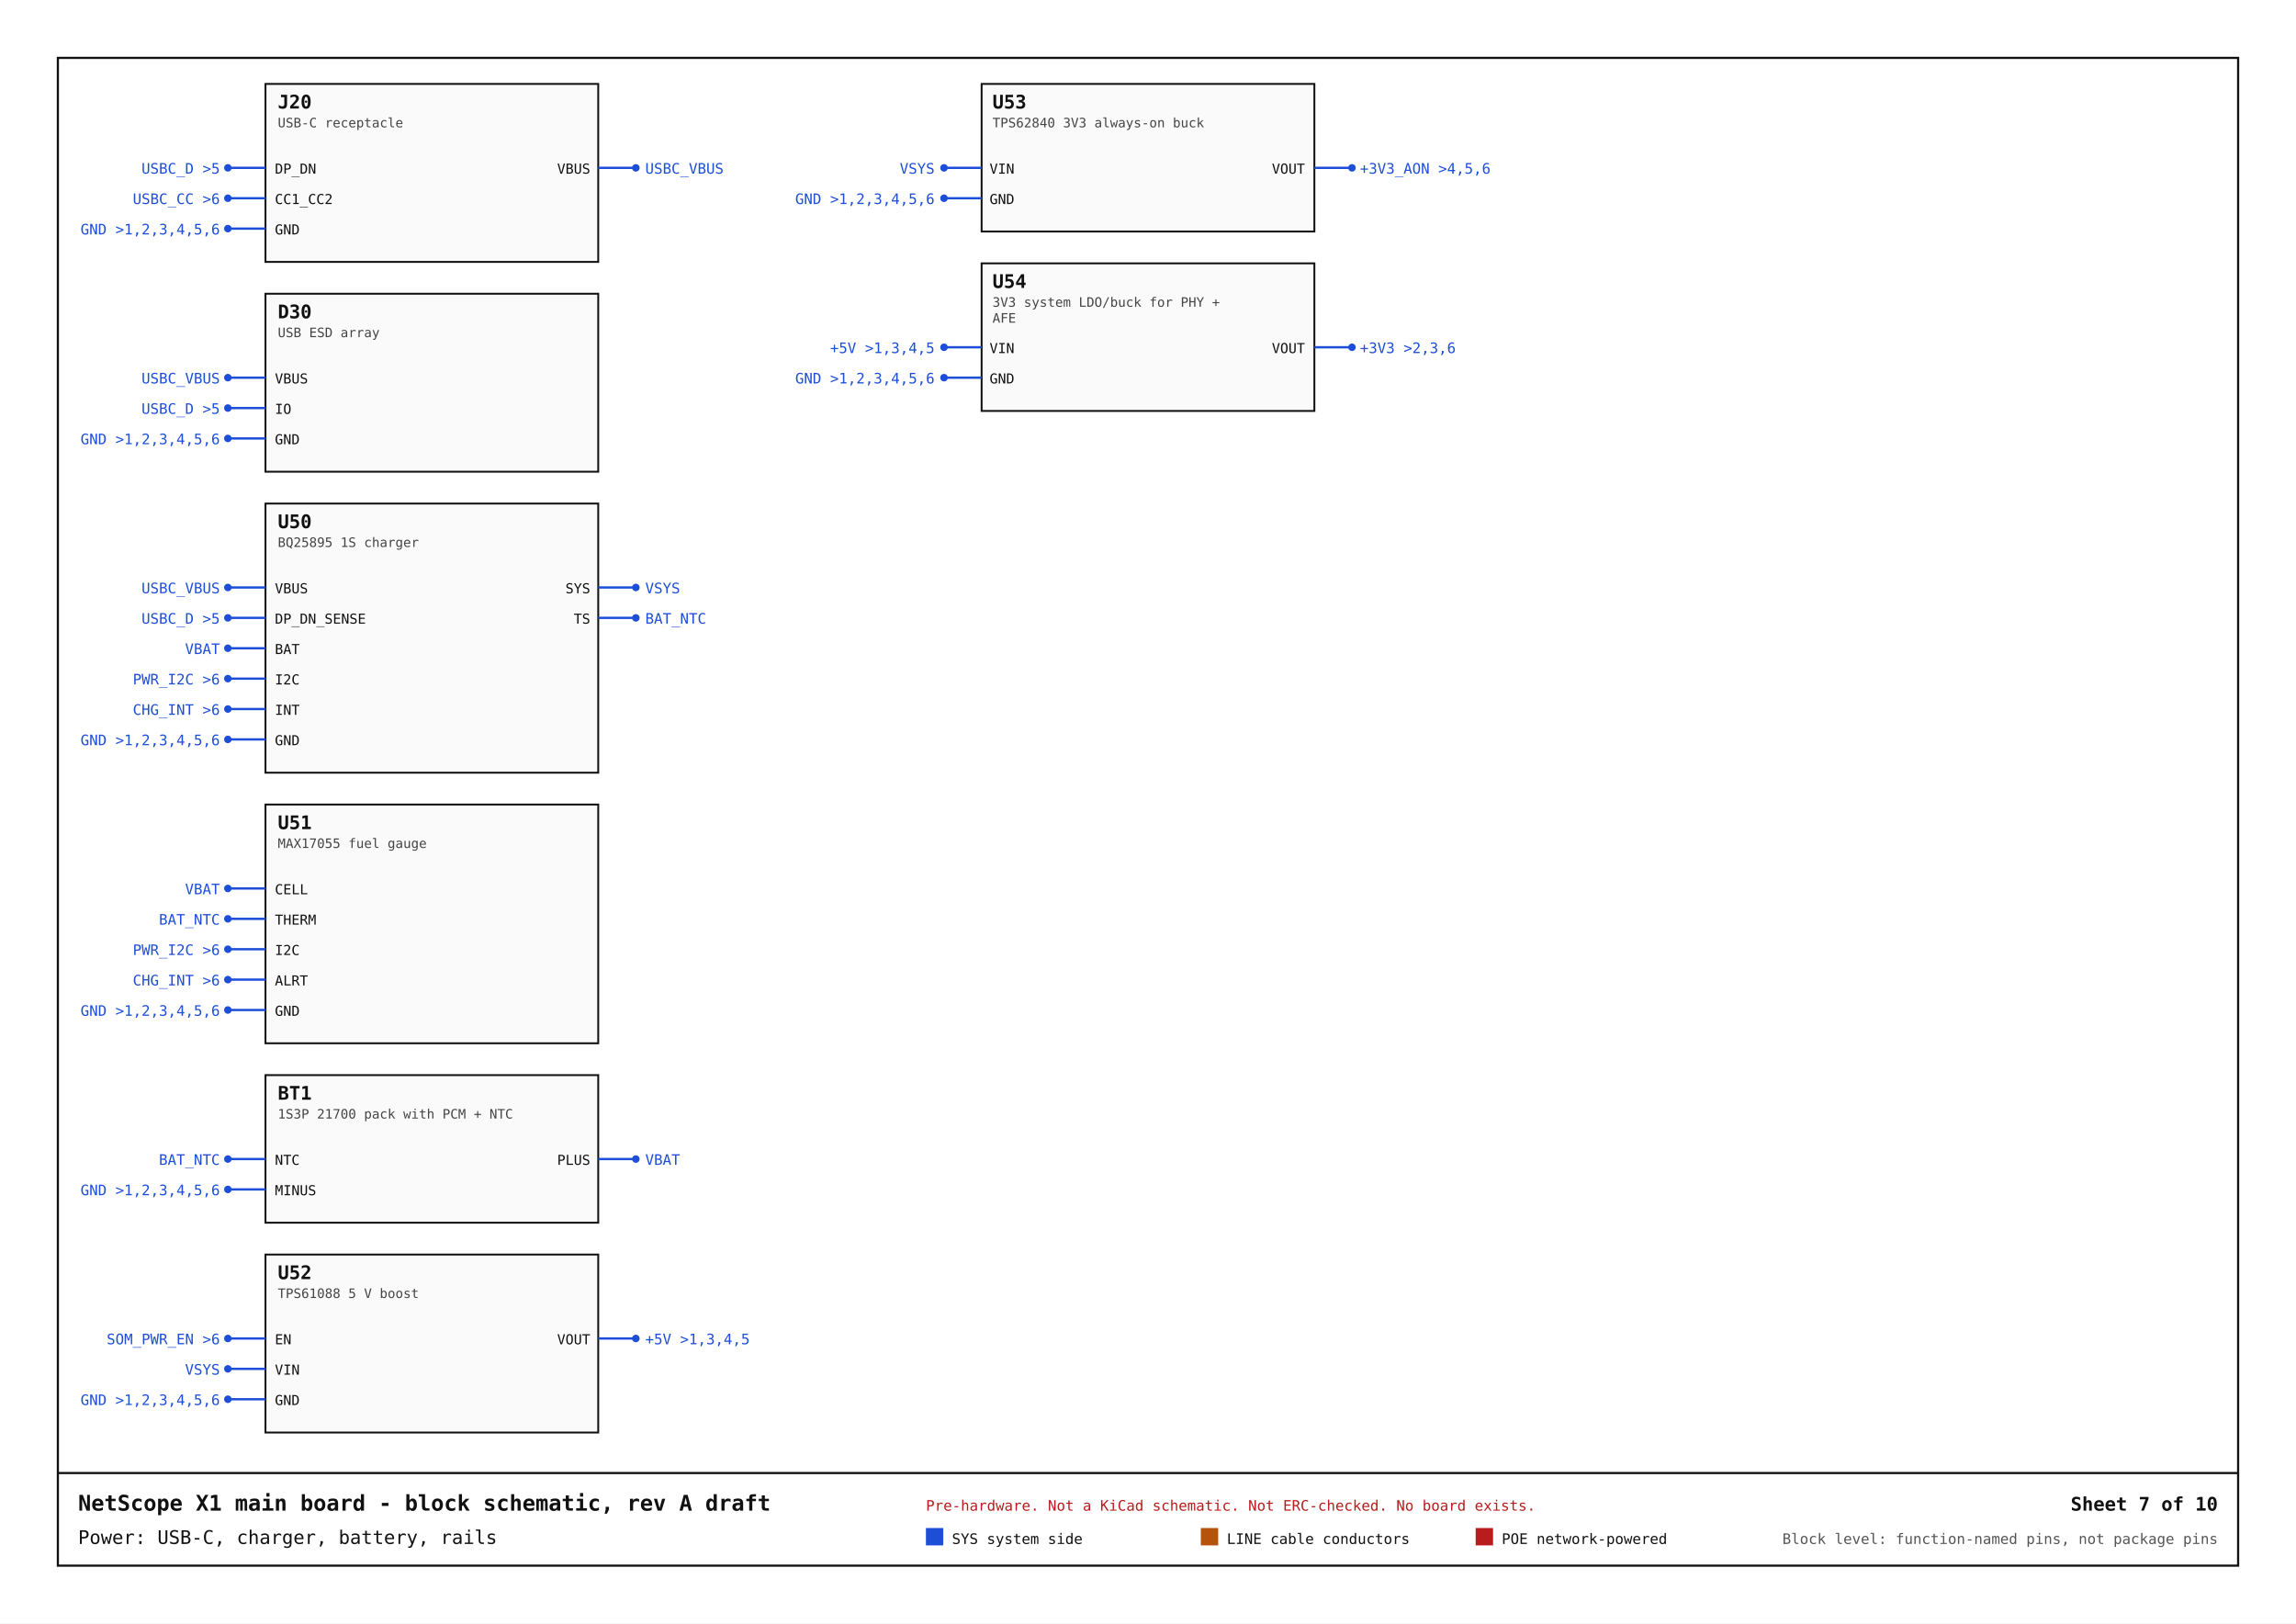
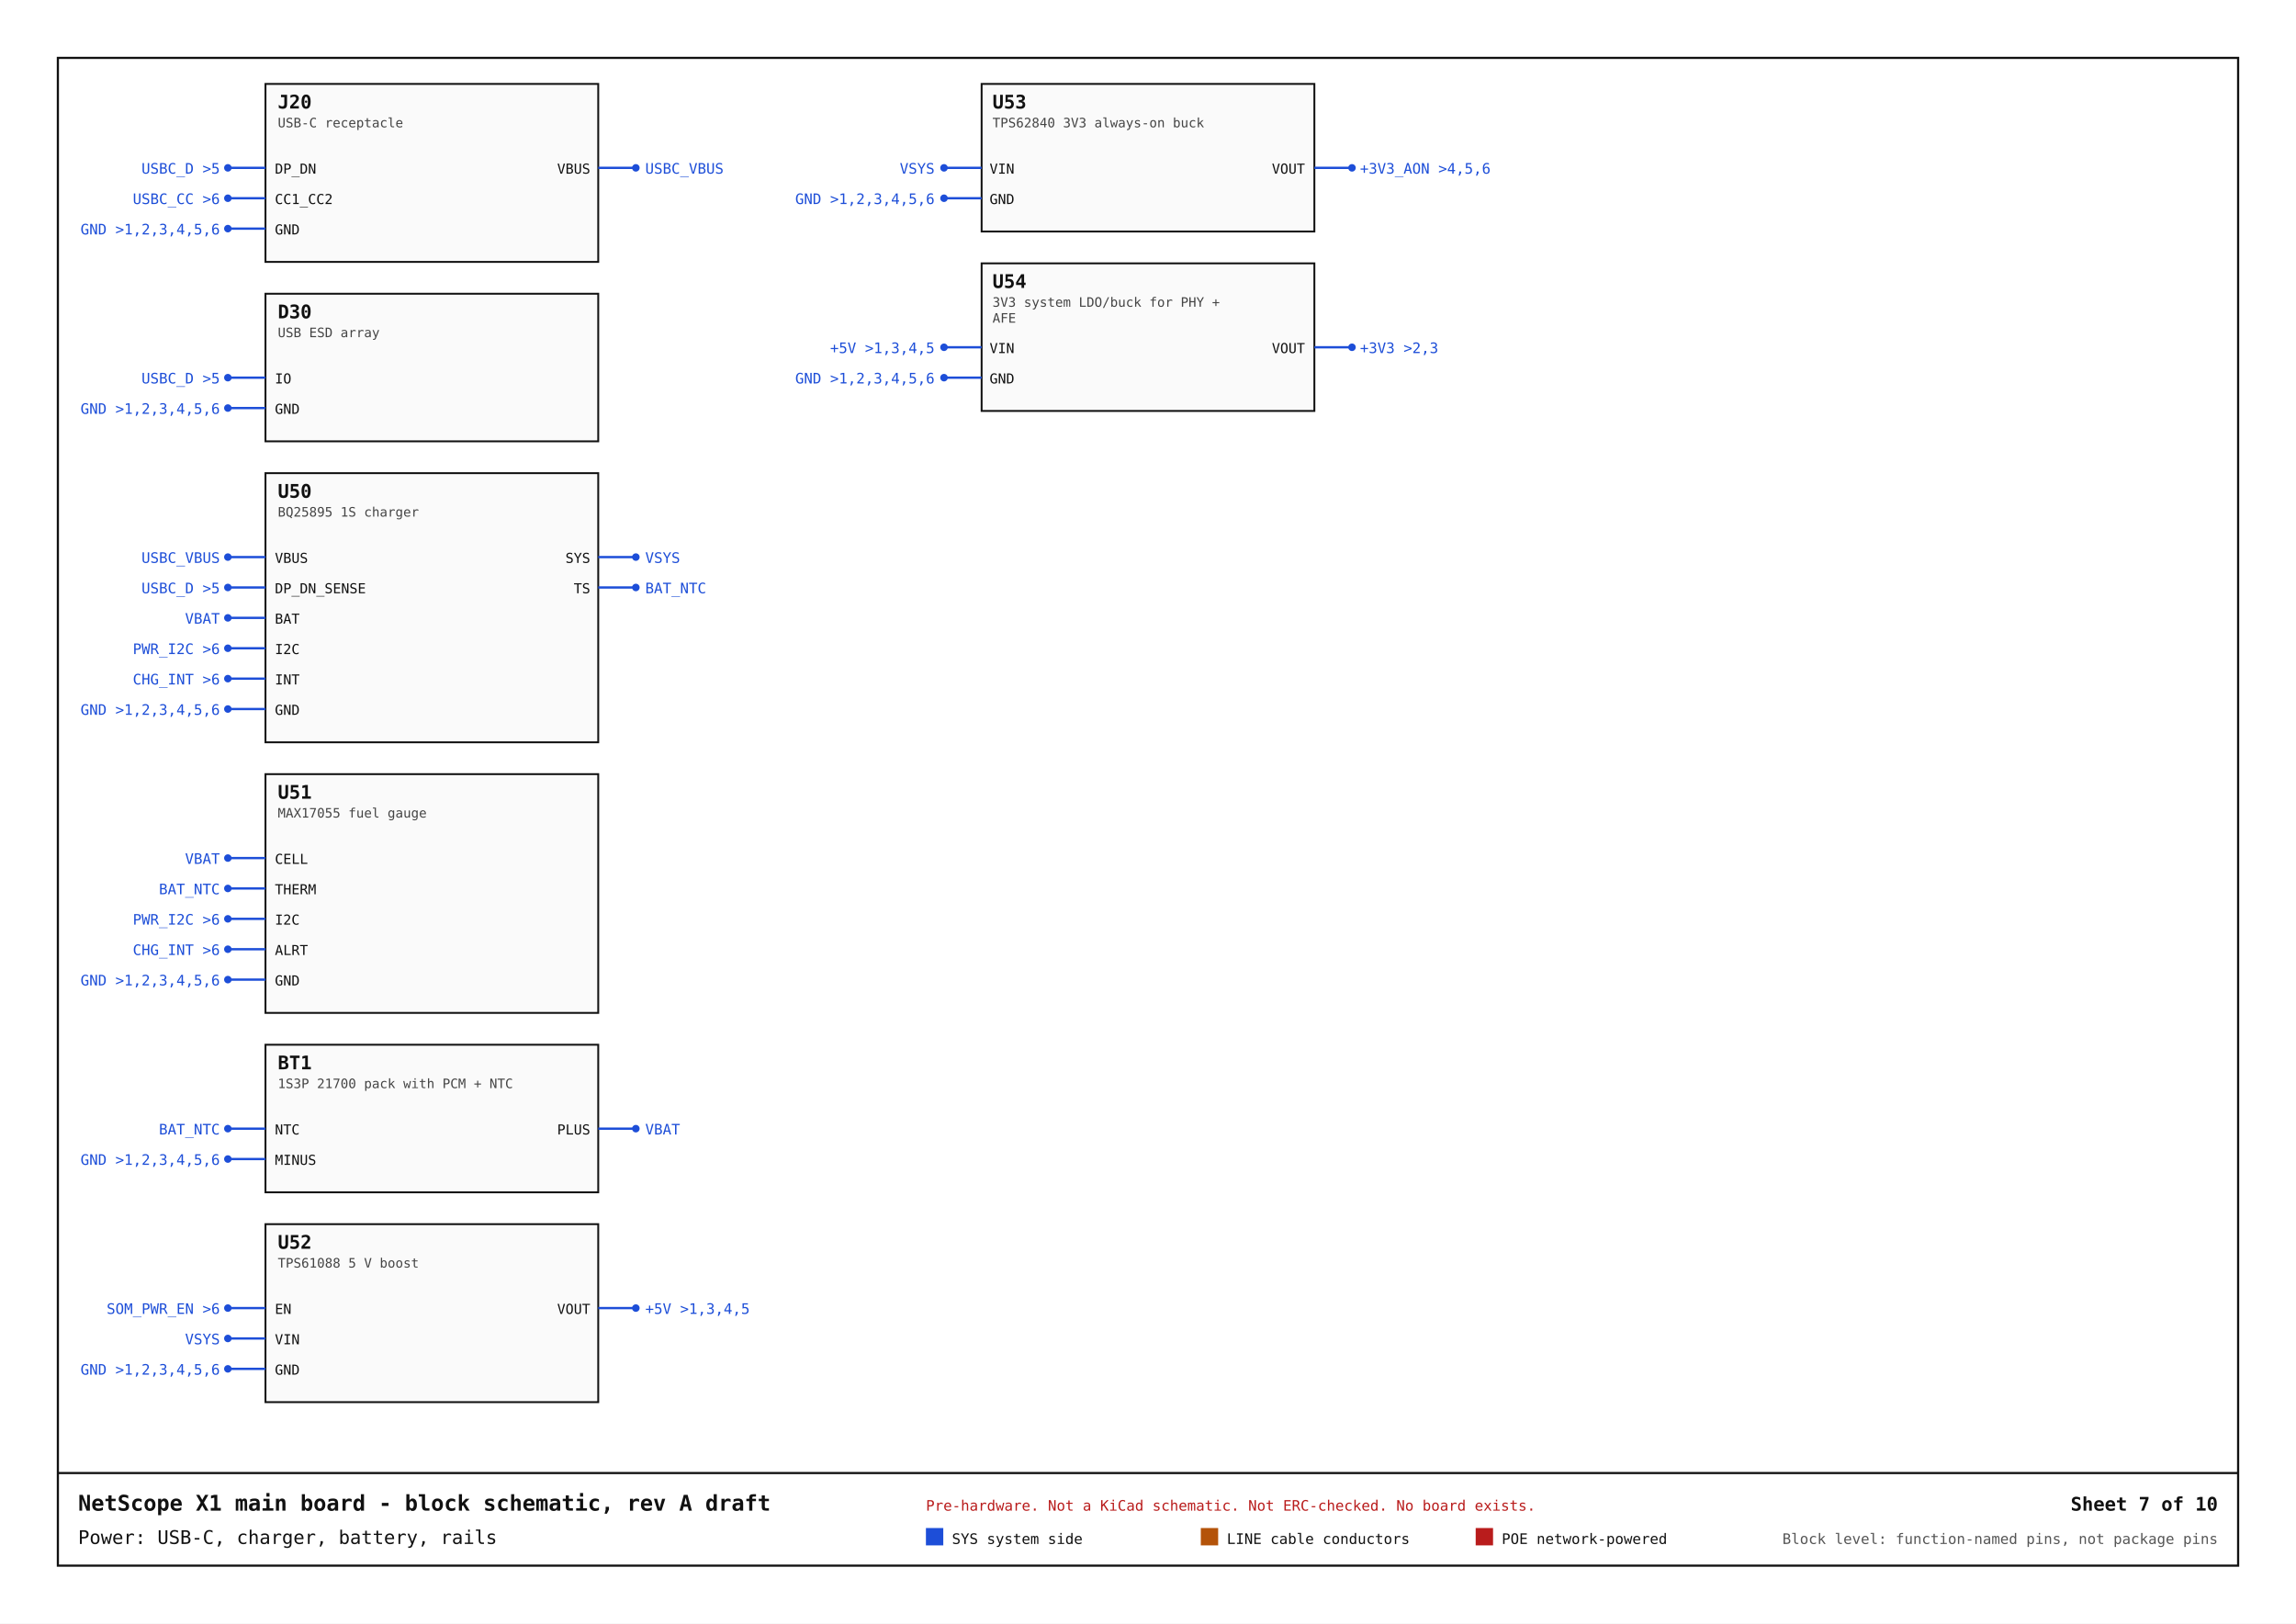
<svg xmlns="http://www.w3.org/2000/svg" viewBox="0 0 1587 1122" width="1587" height="1122">
  <rect width="1587" height="1122" fill="#fff" />
  <rect x="183.5" y="58" width="230" height="123" fill="#fafafa" stroke="#111" stroke-width="1.3" />
  <text x="192" y="75" font-size="13" fill="#111" text-anchor="start" font-weight="bold" font-family="DejaVu Sans Mono, Menlo, Consolas, monospace">J20</text>
  <text x="192" y="88" font-size="9" fill="#444" text-anchor="start" font-weight="normal" font-family="DejaVu Sans Mono, Menlo, Consolas, monospace">USB-C receptacle</text>
  <line x1="413.5" y1="116" x2="439.5" y2="116" stroke="#1d4ed8" stroke-width="1.6" />
  <circle cx="439.5" cy="116" r="2.6" fill="#1d4ed8" />
  <text x="446" y="120" font-size="10" fill="#1d4ed8" text-anchor="start" font-weight="normal" font-family="DejaVu Sans Mono, Menlo, Consolas, monospace">USBC_VBUS</text>
  <text x="408" y="120" font-size="9.5" fill="#111" text-anchor="end" font-weight="normal" font-family="DejaVu Sans Mono, Menlo, Consolas, monospace">VBUS</text>
  <line x1="157.5" y1="116" x2="183.5" y2="116" stroke="#1d4ed8" stroke-width="1.6" />
  <circle cx="157.5" cy="116" r="2.6" fill="#1d4ed8" />
  <text x="152" y="120" font-size="10" fill="#1d4ed8" text-anchor="end" font-weight="normal" font-family="DejaVu Sans Mono, Menlo, Consolas, monospace">USBC_D &gt;5</text>
  <text x="190" y="120" font-size="9.5" fill="#111" text-anchor="start" font-weight="normal" font-family="DejaVu Sans Mono, Menlo, Consolas, monospace">DP_DN</text>
  <line x1="157.5" y1="137" x2="183.5" y2="137" stroke="#1d4ed8" stroke-width="1.6" />
  <circle cx="157.5" cy="137" r="2.6" fill="#1d4ed8" />
  <text x="152" y="141" font-size="10" fill="#1d4ed8" text-anchor="end" font-weight="normal" font-family="DejaVu Sans Mono, Menlo, Consolas, monospace">USBC_CC &gt;6</text>
  <text x="190" y="141" font-size="9.5" fill="#111" text-anchor="start" font-weight="normal" font-family="DejaVu Sans Mono, Menlo, Consolas, monospace">CC1_CC2</text>
  <line x1="157.5" y1="158" x2="183.5" y2="158" stroke="#1d4ed8" stroke-width="1.6" />
  <circle cx="157.5" cy="158" r="2.6" fill="#1d4ed8" />
  <text x="152" y="162" font-size="10" fill="#1d4ed8" text-anchor="end" font-weight="normal" font-family="DejaVu Sans Mono, Menlo, Consolas, monospace">GND &gt;1,2,3,4,5,6</text>
  <text x="190" y="162" font-size="9.5" fill="#111" text-anchor="start" font-weight="normal" font-family="DejaVu Sans Mono, Menlo, Consolas, monospace">GND</text>
-   <rect x="183.5" y="203" width="230" height="123" fill="#fafafa" stroke="#111" stroke-width="1.3" />
+   <rect x="183.5" y="203" width="230" height="102" fill="#fafafa" stroke="#111" stroke-width="1.3" />
  <text x="192" y="220" font-size="13" fill="#111" text-anchor="start" font-weight="bold" font-family="DejaVu Sans Mono, Menlo, Consolas, monospace">D30</text>
  <text x="192" y="233" font-size="9" fill="#444" text-anchor="start" font-weight="normal" font-family="DejaVu Sans Mono, Menlo, Consolas, monospace">USB ESD array</text>
  <line x1="157.5" y1="261" x2="183.5" y2="261" stroke="#1d4ed8" stroke-width="1.6" />
  <circle cx="157.5" cy="261" r="2.6" fill="#1d4ed8" />
-   <text x="152" y="265" font-size="10" fill="#1d4ed8" text-anchor="end" font-weight="normal" font-family="DejaVu Sans Mono, Menlo, Consolas, monospace">USBC_VBUS</text>
-   <text x="190" y="265" font-size="9.5" fill="#111" text-anchor="start" font-weight="normal" font-family="DejaVu Sans Mono, Menlo, Consolas, monospace">VBUS</text>
+   <text x="152" y="265" font-size="10" fill="#1d4ed8" text-anchor="end" font-weight="normal" font-family="DejaVu Sans Mono, Menlo, Consolas, monospace">USBC_D &gt;5</text>
+   <text x="190" y="265" font-size="9.5" fill="#111" text-anchor="start" font-weight="normal" font-family="DejaVu Sans Mono, Menlo, Consolas, monospace">IO</text>
  <line x1="157.5" y1="282" x2="183.5" y2="282" stroke="#1d4ed8" stroke-width="1.6" />
  <circle cx="157.5" cy="282" r="2.6" fill="#1d4ed8" />
-   <text x="152" y="286" font-size="10" fill="#1d4ed8" text-anchor="end" font-weight="normal" font-family="DejaVu Sans Mono, Menlo, Consolas, monospace">USBC_D &gt;5</text>
-   <text x="190" y="286" font-size="9.5" fill="#111" text-anchor="start" font-weight="normal" font-family="DejaVu Sans Mono, Menlo, Consolas, monospace">IO</text>
-   <line x1="157.5" y1="303" x2="183.5" y2="303" stroke="#1d4ed8" stroke-width="1.6" />
-   <circle cx="157.5" cy="303" r="2.6" fill="#1d4ed8" />
-   <text x="152" y="307" font-size="10" fill="#1d4ed8" text-anchor="end" font-weight="normal" font-family="DejaVu Sans Mono, Menlo, Consolas, monospace">GND &gt;1,2,3,4,5,6</text>
-   <text x="190" y="307" font-size="9.5" fill="#111" text-anchor="start" font-weight="normal" font-family="DejaVu Sans Mono, Menlo, Consolas, monospace">GND</text>
-   <rect x="183.5" y="348" width="230" height="186" fill="#fafafa" stroke="#111" stroke-width="1.3" />
-   <text x="192" y="365" font-size="13" fill="#111" text-anchor="start" font-weight="bold" font-family="DejaVu Sans Mono, Menlo, Consolas, monospace">U50</text>
-   <text x="192" y="378" font-size="9" fill="#444" text-anchor="start" font-weight="normal" font-family="DejaVu Sans Mono, Menlo, Consolas, monospace">BQ25895 1S charger</text>
+   <text x="152" y="286" font-size="10" fill="#1d4ed8" text-anchor="end" font-weight="normal" font-family="DejaVu Sans Mono, Menlo, Consolas, monospace">GND &gt;1,2,3,4,5,6</text>
+   <text x="190" y="286" font-size="9.5" fill="#111" text-anchor="start" font-weight="normal" font-family="DejaVu Sans Mono, Menlo, Consolas, monospace">GND</text>
+   <rect x="183.5" y="327" width="230" height="186" fill="#fafafa" stroke="#111" stroke-width="1.3" />
+   <text x="192" y="344" font-size="13" fill="#111" text-anchor="start" font-weight="bold" font-family="DejaVu Sans Mono, Menlo, Consolas, monospace">U50</text>
+   <text x="192" y="357" font-size="9" fill="#444" text-anchor="start" font-weight="normal" font-family="DejaVu Sans Mono, Menlo, Consolas, monospace">BQ25895 1S charger</text>
+   <line x1="157.5" y1="385" x2="183.5" y2="385" stroke="#1d4ed8" stroke-width="1.6" />
+   <circle cx="157.5" cy="385" r="2.6" fill="#1d4ed8" />
+   <text x="152" y="389" font-size="10" fill="#1d4ed8" text-anchor="end" font-weight="normal" font-family="DejaVu Sans Mono, Menlo, Consolas, monospace">USBC_VBUS</text>
+   <text x="190" y="389" font-size="9.5" fill="#111" text-anchor="start" font-weight="normal" font-family="DejaVu Sans Mono, Menlo, Consolas, monospace">VBUS</text>
  <line x1="157.5" y1="406" x2="183.5" y2="406" stroke="#1d4ed8" stroke-width="1.6" />
  <circle cx="157.5" cy="406" r="2.6" fill="#1d4ed8" />
-   <text x="152" y="410" font-size="10" fill="#1d4ed8" text-anchor="end" font-weight="normal" font-family="DejaVu Sans Mono, Menlo, Consolas, monospace">USBC_VBUS</text>
-   <text x="190" y="410" font-size="9.5" fill="#111" text-anchor="start" font-weight="normal" font-family="DejaVu Sans Mono, Menlo, Consolas, monospace">VBUS</text>
+   <text x="152" y="410" font-size="10" fill="#1d4ed8" text-anchor="end" font-weight="normal" font-family="DejaVu Sans Mono, Menlo, Consolas, monospace">USBC_D &gt;5</text>
+   <text x="190" y="410" font-size="9.5" fill="#111" text-anchor="start" font-weight="normal" font-family="DejaVu Sans Mono, Menlo, Consolas, monospace">DP_DN_SENSE</text>
  <line x1="157.5" y1="427" x2="183.5" y2="427" stroke="#1d4ed8" stroke-width="1.6" />
  <circle cx="157.5" cy="427" r="2.6" fill="#1d4ed8" />
-   <text x="152" y="431" font-size="10" fill="#1d4ed8" text-anchor="end" font-weight="normal" font-family="DejaVu Sans Mono, Menlo, Consolas, monospace">USBC_D &gt;5</text>
-   <text x="190" y="431" font-size="9.5" fill="#111" text-anchor="start" font-weight="normal" font-family="DejaVu Sans Mono, Menlo, Consolas, monospace">DP_DN_SENSE</text>
+   <text x="152" y="431" font-size="10" fill="#1d4ed8" text-anchor="end" font-weight="normal" font-family="DejaVu Sans Mono, Menlo, Consolas, monospace">VBAT</text>
+   <text x="190" y="431" font-size="9.5" fill="#111" text-anchor="start" font-weight="normal" font-family="DejaVu Sans Mono, Menlo, Consolas, monospace">BAT</text>
+   <line x1="413.5" y1="385" x2="439.5" y2="385" stroke="#1d4ed8" stroke-width="1.6" />
+   <circle cx="439.5" cy="385" r="2.6" fill="#1d4ed8" />
+   <text x="446" y="389" font-size="10" fill="#1d4ed8" text-anchor="start" font-weight="normal" font-family="DejaVu Sans Mono, Menlo, Consolas, monospace">VSYS</text>
+   <text x="408" y="389" font-size="9.5" fill="#111" text-anchor="end" font-weight="normal" font-family="DejaVu Sans Mono, Menlo, Consolas, monospace">SYS</text>
+   <line x1="413.5" y1="406" x2="439.5" y2="406" stroke="#1d4ed8" stroke-width="1.6" />
+   <circle cx="439.5" cy="406" r="2.6" fill="#1d4ed8" />
+   <text x="446" y="410" font-size="10" fill="#1d4ed8" text-anchor="start" font-weight="normal" font-family="DejaVu Sans Mono, Menlo, Consolas, monospace">BAT_NTC</text>
+   <text x="408" y="410" font-size="9.5" fill="#111" text-anchor="end" font-weight="normal" font-family="DejaVu Sans Mono, Menlo, Consolas, monospace">TS</text>
  <line x1="157.5" y1="448" x2="183.5" y2="448" stroke="#1d4ed8" stroke-width="1.6" />
  <circle cx="157.5" cy="448" r="2.6" fill="#1d4ed8" />
-   <text x="152" y="452" font-size="10" fill="#1d4ed8" text-anchor="end" font-weight="normal" font-family="DejaVu Sans Mono, Menlo, Consolas, monospace">VBAT</text>
-   <text x="190" y="452" font-size="9.5" fill="#111" text-anchor="start" font-weight="normal" font-family="DejaVu Sans Mono, Menlo, Consolas, monospace">BAT</text>
-   <line x1="413.5" y1="406" x2="439.5" y2="406" stroke="#1d4ed8" stroke-width="1.6" />
-   <circle cx="439.5" cy="406" r="2.6" fill="#1d4ed8" />
-   <text x="446" y="410" font-size="10" fill="#1d4ed8" text-anchor="start" font-weight="normal" font-family="DejaVu Sans Mono, Menlo, Consolas, monospace">VSYS</text>
-   <text x="408" y="410" font-size="9.5" fill="#111" text-anchor="end" font-weight="normal" font-family="DejaVu Sans Mono, Menlo, Consolas, monospace">SYS</text>
-   <line x1="413.5" y1="427" x2="439.5" y2="427" stroke="#1d4ed8" stroke-width="1.6" />
-   <circle cx="439.5" cy="427" r="2.6" fill="#1d4ed8" />
-   <text x="446" y="431" font-size="10" fill="#1d4ed8" text-anchor="start" font-weight="normal" font-family="DejaVu Sans Mono, Menlo, Consolas, monospace">BAT_NTC</text>
-   <text x="408" y="431" font-size="9.5" fill="#111" text-anchor="end" font-weight="normal" font-family="DejaVu Sans Mono, Menlo, Consolas, monospace">TS</text>
+   <text x="152" y="452" font-size="10" fill="#1d4ed8" text-anchor="end" font-weight="normal" font-family="DejaVu Sans Mono, Menlo, Consolas, monospace">PWR_I2C &gt;6</text>
+   <text x="190" y="452" font-size="9.5" fill="#111" text-anchor="start" font-weight="normal" font-family="DejaVu Sans Mono, Menlo, Consolas, monospace">I2C</text>
  <line x1="157.5" y1="469" x2="183.5" y2="469" stroke="#1d4ed8" stroke-width="1.6" />
  <circle cx="157.5" cy="469" r="2.6" fill="#1d4ed8" />
-   <text x="152" y="473" font-size="10" fill="#1d4ed8" text-anchor="end" font-weight="normal" font-family="DejaVu Sans Mono, Menlo, Consolas, monospace">PWR_I2C &gt;6</text>
-   <text x="190" y="473" font-size="9.5" fill="#111" text-anchor="start" font-weight="normal" font-family="DejaVu Sans Mono, Menlo, Consolas, monospace">I2C</text>
+   <text x="152" y="473" font-size="10" fill="#1d4ed8" text-anchor="end" font-weight="normal" font-family="DejaVu Sans Mono, Menlo, Consolas, monospace">CHG_INT &gt;6</text>
+   <text x="190" y="473" font-size="9.5" fill="#111" text-anchor="start" font-weight="normal" font-family="DejaVu Sans Mono, Menlo, Consolas, monospace">INT</text>
  <line x1="157.5" y1="490" x2="183.5" y2="490" stroke="#1d4ed8" stroke-width="1.6" />
  <circle cx="157.5" cy="490" r="2.6" fill="#1d4ed8" />
-   <text x="152" y="494" font-size="10" fill="#1d4ed8" text-anchor="end" font-weight="normal" font-family="DejaVu Sans Mono, Menlo, Consolas, monospace">CHG_INT &gt;6</text>
-   <text x="190" y="494" font-size="9.5" fill="#111" text-anchor="start" font-weight="normal" font-family="DejaVu Sans Mono, Menlo, Consolas, monospace">INT</text>
-   <line x1="157.5" y1="511" x2="183.5" y2="511" stroke="#1d4ed8" stroke-width="1.6" />
-   <circle cx="157.5" cy="511" r="2.6" fill="#1d4ed8" />
-   <text x="152" y="515" font-size="10" fill="#1d4ed8" text-anchor="end" font-weight="normal" font-family="DejaVu Sans Mono, Menlo, Consolas, monospace">GND &gt;1,2,3,4,5,6</text>
-   <text x="190" y="515" font-size="9.5" fill="#111" text-anchor="start" font-weight="normal" font-family="DejaVu Sans Mono, Menlo, Consolas, monospace">GND</text>
-   <rect x="183.5" y="556" width="230" height="165" fill="#fafafa" stroke="#111" stroke-width="1.3" />
-   <text x="192" y="573" font-size="13" fill="#111" text-anchor="start" font-weight="bold" font-family="DejaVu Sans Mono, Menlo, Consolas, monospace">U51</text>
-   <text x="192" y="586" font-size="9" fill="#444" text-anchor="start" font-weight="normal" font-family="DejaVu Sans Mono, Menlo, Consolas, monospace">MAX17055 fuel gauge</text>
+   <text x="152" y="494" font-size="10" fill="#1d4ed8" text-anchor="end" font-weight="normal" font-family="DejaVu Sans Mono, Menlo, Consolas, monospace">GND &gt;1,2,3,4,5,6</text>
+   <text x="190" y="494" font-size="9.5" fill="#111" text-anchor="start" font-weight="normal" font-family="DejaVu Sans Mono, Menlo, Consolas, monospace">GND</text>
+   <rect x="183.5" y="535" width="230" height="165" fill="#fafafa" stroke="#111" stroke-width="1.3" />
+   <text x="192" y="552" font-size="13" fill="#111" text-anchor="start" font-weight="bold" font-family="DejaVu Sans Mono, Menlo, Consolas, monospace">U51</text>
+   <text x="192" y="565" font-size="9" fill="#444" text-anchor="start" font-weight="normal" font-family="DejaVu Sans Mono, Menlo, Consolas, monospace">MAX17055 fuel gauge</text>
+   <line x1="157.5" y1="593" x2="183.5" y2="593" stroke="#1d4ed8" stroke-width="1.6" />
+   <circle cx="157.5" cy="593" r="2.6" fill="#1d4ed8" />
+   <text x="152" y="597" font-size="10" fill="#1d4ed8" text-anchor="end" font-weight="normal" font-family="DejaVu Sans Mono, Menlo, Consolas, monospace">VBAT</text>
+   <text x="190" y="597" font-size="9.5" fill="#111" text-anchor="start" font-weight="normal" font-family="DejaVu Sans Mono, Menlo, Consolas, monospace">CELL</text>
  <line x1="157.5" y1="614" x2="183.5" y2="614" stroke="#1d4ed8" stroke-width="1.6" />
  <circle cx="157.5" cy="614" r="2.6" fill="#1d4ed8" />
-   <text x="152" y="618" font-size="10" fill="#1d4ed8" text-anchor="end" font-weight="normal" font-family="DejaVu Sans Mono, Menlo, Consolas, monospace">VBAT</text>
-   <text x="190" y="618" font-size="9.5" fill="#111" text-anchor="start" font-weight="normal" font-family="DejaVu Sans Mono, Menlo, Consolas, monospace">CELL</text>
+   <text x="152" y="618" font-size="10" fill="#1d4ed8" text-anchor="end" font-weight="normal" font-family="DejaVu Sans Mono, Menlo, Consolas, monospace">BAT_NTC</text>
+   <text x="190" y="618" font-size="9.5" fill="#111" text-anchor="start" font-weight="normal" font-family="DejaVu Sans Mono, Menlo, Consolas, monospace">THERM</text>
  <line x1="157.5" y1="635" x2="183.5" y2="635" stroke="#1d4ed8" stroke-width="1.6" />
  <circle cx="157.5" cy="635" r="2.6" fill="#1d4ed8" />
-   <text x="152" y="639" font-size="10" fill="#1d4ed8" text-anchor="end" font-weight="normal" font-family="DejaVu Sans Mono, Menlo, Consolas, monospace">BAT_NTC</text>
-   <text x="190" y="639" font-size="9.5" fill="#111" text-anchor="start" font-weight="normal" font-family="DejaVu Sans Mono, Menlo, Consolas, monospace">THERM</text>
+   <text x="152" y="639" font-size="10" fill="#1d4ed8" text-anchor="end" font-weight="normal" font-family="DejaVu Sans Mono, Menlo, Consolas, monospace">PWR_I2C &gt;6</text>
+   <text x="190" y="639" font-size="9.5" fill="#111" text-anchor="start" font-weight="normal" font-family="DejaVu Sans Mono, Menlo, Consolas, monospace">I2C</text>
  <line x1="157.5" y1="656" x2="183.5" y2="656" stroke="#1d4ed8" stroke-width="1.6" />
  <circle cx="157.5" cy="656" r="2.6" fill="#1d4ed8" />
-   <text x="152" y="660" font-size="10" fill="#1d4ed8" text-anchor="end" font-weight="normal" font-family="DejaVu Sans Mono, Menlo, Consolas, monospace">PWR_I2C &gt;6</text>
-   <text x="190" y="660" font-size="9.5" fill="#111" text-anchor="start" font-weight="normal" font-family="DejaVu Sans Mono, Menlo, Consolas, monospace">I2C</text>
+   <text x="152" y="660" font-size="10" fill="#1d4ed8" text-anchor="end" font-weight="normal" font-family="DejaVu Sans Mono, Menlo, Consolas, monospace">CHG_INT &gt;6</text>
+   <text x="190" y="660" font-size="9.5" fill="#111" text-anchor="start" font-weight="normal" font-family="DejaVu Sans Mono, Menlo, Consolas, monospace">ALRT</text>
  <line x1="157.5" y1="677" x2="183.5" y2="677" stroke="#1d4ed8" stroke-width="1.6" />
  <circle cx="157.5" cy="677" r="2.6" fill="#1d4ed8" />
-   <text x="152" y="681" font-size="10" fill="#1d4ed8" text-anchor="end" font-weight="normal" font-family="DejaVu Sans Mono, Menlo, Consolas, monospace">CHG_INT &gt;6</text>
-   <text x="190" y="681" font-size="9.5" fill="#111" text-anchor="start" font-weight="normal" font-family="DejaVu Sans Mono, Menlo, Consolas, monospace">ALRT</text>
-   <line x1="157.5" y1="698" x2="183.5" y2="698" stroke="#1d4ed8" stroke-width="1.6" />
-   <circle cx="157.5" cy="698" r="2.6" fill="#1d4ed8" />
-   <text x="152" y="702" font-size="10" fill="#1d4ed8" text-anchor="end" font-weight="normal" font-family="DejaVu Sans Mono, Menlo, Consolas, monospace">GND &gt;1,2,3,4,5,6</text>
-   <text x="190" y="702" font-size="9.5" fill="#111" text-anchor="start" font-weight="normal" font-family="DejaVu Sans Mono, Menlo, Consolas, monospace">GND</text>
-   <rect x="183.5" y="743" width="230" height="102" fill="#fafafa" stroke="#111" stroke-width="1.3" />
-   <text x="192" y="760" font-size="13" fill="#111" text-anchor="start" font-weight="bold" font-family="DejaVu Sans Mono, Menlo, Consolas, monospace">BT1</text>
-   <text x="192" y="773" font-size="9" fill="#444" text-anchor="start" font-weight="normal" font-family="DejaVu Sans Mono, Menlo, Consolas, monospace">1S3P 21700 pack with PCM + NTC</text>
-   <line x1="413.5" y1="801" x2="439.5" y2="801" stroke="#1d4ed8" stroke-width="1.6" />
-   <circle cx="439.5" cy="801" r="2.6" fill="#1d4ed8" />
-   <text x="446" y="805" font-size="10" fill="#1d4ed8" text-anchor="start" font-weight="normal" font-family="DejaVu Sans Mono, Menlo, Consolas, monospace">VBAT</text>
-   <text x="408" y="805" font-size="9.5" fill="#111" text-anchor="end" font-weight="normal" font-family="DejaVu Sans Mono, Menlo, Consolas, monospace">PLUS</text>
+   <text x="152" y="681" font-size="10" fill="#1d4ed8" text-anchor="end" font-weight="normal" font-family="DejaVu Sans Mono, Menlo, Consolas, monospace">GND &gt;1,2,3,4,5,6</text>
+   <text x="190" y="681" font-size="9.5" fill="#111" text-anchor="start" font-weight="normal" font-family="DejaVu Sans Mono, Menlo, Consolas, monospace">GND</text>
+   <rect x="183.5" y="722" width="230" height="102" fill="#fafafa" stroke="#111" stroke-width="1.3" />
+   <text x="192" y="739" font-size="13" fill="#111" text-anchor="start" font-weight="bold" font-family="DejaVu Sans Mono, Menlo, Consolas, monospace">BT1</text>
+   <text x="192" y="752" font-size="9" fill="#444" text-anchor="start" font-weight="normal" font-family="DejaVu Sans Mono, Menlo, Consolas, monospace">1S3P 21700 pack with PCM + NTC</text>
+   <line x1="413.5" y1="780" x2="439.5" y2="780" stroke="#1d4ed8" stroke-width="1.6" />
+   <circle cx="439.5" cy="780" r="2.6" fill="#1d4ed8" />
+   <text x="446" y="784" font-size="10" fill="#1d4ed8" text-anchor="start" font-weight="normal" font-family="DejaVu Sans Mono, Menlo, Consolas, monospace">VBAT</text>
+   <text x="408" y="784" font-size="9.5" fill="#111" text-anchor="end" font-weight="normal" font-family="DejaVu Sans Mono, Menlo, Consolas, monospace">PLUS</text>
+   <line x1="157.5" y1="780" x2="183.5" y2="780" stroke="#1d4ed8" stroke-width="1.6" />
+   <circle cx="157.5" cy="780" r="2.6" fill="#1d4ed8" />
+   <text x="152" y="784" font-size="10" fill="#1d4ed8" text-anchor="end" font-weight="normal" font-family="DejaVu Sans Mono, Menlo, Consolas, monospace">BAT_NTC</text>
+   <text x="190" y="784" font-size="9.5" fill="#111" text-anchor="start" font-weight="normal" font-family="DejaVu Sans Mono, Menlo, Consolas, monospace">NTC</text>
  <line x1="157.5" y1="801" x2="183.5" y2="801" stroke="#1d4ed8" stroke-width="1.6" />
  <circle cx="157.5" cy="801" r="2.6" fill="#1d4ed8" />
-   <text x="152" y="805" font-size="10" fill="#1d4ed8" text-anchor="end" font-weight="normal" font-family="DejaVu Sans Mono, Menlo, Consolas, monospace">BAT_NTC</text>
-   <text x="190" y="805" font-size="9.5" fill="#111" text-anchor="start" font-weight="normal" font-family="DejaVu Sans Mono, Menlo, Consolas, monospace">NTC</text>
-   <line x1="157.5" y1="822" x2="183.5" y2="822" stroke="#1d4ed8" stroke-width="1.6" />
-   <circle cx="157.5" cy="822" r="2.6" fill="#1d4ed8" />
-   <text x="152" y="826" font-size="10" fill="#1d4ed8" text-anchor="end" font-weight="normal" font-family="DejaVu Sans Mono, Menlo, Consolas, monospace">GND &gt;1,2,3,4,5,6</text>
-   <text x="190" y="826" font-size="9.5" fill="#111" text-anchor="start" font-weight="normal" font-family="DejaVu Sans Mono, Menlo, Consolas, monospace">MINUS</text>
-   <rect x="183.5" y="867" width="230" height="123" fill="#fafafa" stroke="#111" stroke-width="1.3" />
-   <text x="192" y="884" font-size="13" fill="#111" text-anchor="start" font-weight="bold" font-family="DejaVu Sans Mono, Menlo, Consolas, monospace">U52</text>
-   <text x="192" y="897" font-size="9" fill="#444" text-anchor="start" font-weight="normal" font-family="DejaVu Sans Mono, Menlo, Consolas, monospace">TPS61088 5 V boost</text>
+   <text x="152" y="805" font-size="10" fill="#1d4ed8" text-anchor="end" font-weight="normal" font-family="DejaVu Sans Mono, Menlo, Consolas, monospace">GND &gt;1,2,3,4,5,6</text>
+   <text x="190" y="805" font-size="9.5" fill="#111" text-anchor="start" font-weight="normal" font-family="DejaVu Sans Mono, Menlo, Consolas, monospace">MINUS</text>
+   <rect x="183.5" y="846" width="230" height="123" fill="#fafafa" stroke="#111" stroke-width="1.3" />
+   <text x="192" y="863" font-size="13" fill="#111" text-anchor="start" font-weight="bold" font-family="DejaVu Sans Mono, Menlo, Consolas, monospace">U52</text>
+   <text x="192" y="876" font-size="9" fill="#444" text-anchor="start" font-weight="normal" font-family="DejaVu Sans Mono, Menlo, Consolas, monospace">TPS61088 5 V boost</text>
+   <line x1="157.5" y1="904" x2="183.5" y2="904" stroke="#1d4ed8" stroke-width="1.6" />
+   <circle cx="157.5" cy="904" r="2.6" fill="#1d4ed8" />
+   <text x="152" y="908" font-size="10" fill="#1d4ed8" text-anchor="end" font-weight="normal" font-family="DejaVu Sans Mono, Menlo, Consolas, monospace">SOM_PWR_EN &gt;6</text>
+   <text x="190" y="908" font-size="9.5" fill="#111" text-anchor="start" font-weight="normal" font-family="DejaVu Sans Mono, Menlo, Consolas, monospace">EN</text>
  <line x1="157.5" y1="925" x2="183.5" y2="925" stroke="#1d4ed8" stroke-width="1.6" />
  <circle cx="157.5" cy="925" r="2.6" fill="#1d4ed8" />
-   <text x="152" y="929" font-size="10" fill="#1d4ed8" text-anchor="end" font-weight="normal" font-family="DejaVu Sans Mono, Menlo, Consolas, monospace">SOM_PWR_EN &gt;6</text>
-   <text x="190" y="929" font-size="9.5" fill="#111" text-anchor="start" font-weight="normal" font-family="DejaVu Sans Mono, Menlo, Consolas, monospace">EN</text>
+   <text x="152" y="929" font-size="10" fill="#1d4ed8" text-anchor="end" font-weight="normal" font-family="DejaVu Sans Mono, Menlo, Consolas, monospace">VSYS</text>
+   <text x="190" y="929" font-size="9.5" fill="#111" text-anchor="start" font-weight="normal" font-family="DejaVu Sans Mono, Menlo, Consolas, monospace">VIN</text>
+   <line x1="413.5" y1="904" x2="439.5" y2="904" stroke="#1d4ed8" stroke-width="1.6" />
+   <circle cx="439.5" cy="904" r="2.6" fill="#1d4ed8" />
+   <text x="446" y="908" font-size="10" fill="#1d4ed8" text-anchor="start" font-weight="normal" font-family="DejaVu Sans Mono, Menlo, Consolas, monospace">+5V &gt;1,3,4,5</text>
+   <text x="408" y="908" font-size="9.5" fill="#111" text-anchor="end" font-weight="normal" font-family="DejaVu Sans Mono, Menlo, Consolas, monospace">VOUT</text>
  <line x1="157.5" y1="946" x2="183.5" y2="946" stroke="#1d4ed8" stroke-width="1.6" />
  <circle cx="157.5" cy="946" r="2.6" fill="#1d4ed8" />
-   <text x="152" y="950" font-size="10" fill="#1d4ed8" text-anchor="end" font-weight="normal" font-family="DejaVu Sans Mono, Menlo, Consolas, monospace">VSYS</text>
-   <text x="190" y="950" font-size="9.5" fill="#111" text-anchor="start" font-weight="normal" font-family="DejaVu Sans Mono, Menlo, Consolas, monospace">VIN</text>
-   <line x1="413.5" y1="925" x2="439.5" y2="925" stroke="#1d4ed8" stroke-width="1.6" />
-   <circle cx="439.5" cy="925" r="2.6" fill="#1d4ed8" />
-   <text x="446" y="929" font-size="10" fill="#1d4ed8" text-anchor="start" font-weight="normal" font-family="DejaVu Sans Mono, Menlo, Consolas, monospace">+5V &gt;1,3,4,5</text>
-   <text x="408" y="929" font-size="9.5" fill="#111" text-anchor="end" font-weight="normal" font-family="DejaVu Sans Mono, Menlo, Consolas, monospace">VOUT</text>
-   <line x1="157.5" y1="967" x2="183.5" y2="967" stroke="#1d4ed8" stroke-width="1.6" />
-   <circle cx="157.5" cy="967" r="2.6" fill="#1d4ed8" />
-   <text x="152" y="971" font-size="10" fill="#1d4ed8" text-anchor="end" font-weight="normal" font-family="DejaVu Sans Mono, Menlo, Consolas, monospace">GND &gt;1,2,3,4,5,6</text>
-   <text x="190" y="971" font-size="9.5" fill="#111" text-anchor="start" font-weight="normal" font-family="DejaVu Sans Mono, Menlo, Consolas, monospace">GND</text>
+   <text x="152" y="950" font-size="10" fill="#1d4ed8" text-anchor="end" font-weight="normal" font-family="DejaVu Sans Mono, Menlo, Consolas, monospace">GND &gt;1,2,3,4,5,6</text>
+   <text x="190" y="950" font-size="9.5" fill="#111" text-anchor="start" font-weight="normal" font-family="DejaVu Sans Mono, Menlo, Consolas, monospace">GND</text>
  <rect x="678.5" y="58" width="230" height="102" fill="#fafafa" stroke="#111" stroke-width="1.3" />
  <text x="686" y="75" font-size="13" fill="#111" text-anchor="start" font-weight="bold" font-family="DejaVu Sans Mono, Menlo, Consolas, monospace">U53</text>
  <text x="686" y="88" font-size="9" fill="#444" text-anchor="start" font-weight="normal" font-family="DejaVu Sans Mono, Menlo, Consolas, monospace">TPS62840 3V3 always-on buck</text>
  <line x1="652.5" y1="116" x2="678.5" y2="116" stroke="#1d4ed8" stroke-width="1.6" />
  <circle cx="652.5" cy="116" r="2.6" fill="#1d4ed8" />
  <text x="646" y="120" font-size="10" fill="#1d4ed8" text-anchor="end" font-weight="normal" font-family="DejaVu Sans Mono, Menlo, Consolas, monospace">VSYS</text>
  <text x="684" y="120" font-size="9.5" fill="#111" text-anchor="start" font-weight="normal" font-family="DejaVu Sans Mono, Menlo, Consolas, monospace">VIN</text>
  <line x1="908.5" y1="116" x2="934.5" y2="116" stroke="#1d4ed8" stroke-width="1.6" />
  <circle cx="934.5" cy="116" r="2.6" fill="#1d4ed8" />
  <text x="940" y="120" font-size="10" fill="#1d4ed8" text-anchor="start" font-weight="normal" font-family="DejaVu Sans Mono, Menlo, Consolas, monospace">+3V3_AON &gt;4,5,6</text>
  <text x="902" y="120" font-size="9.5" fill="#111" text-anchor="end" font-weight="normal" font-family="DejaVu Sans Mono, Menlo, Consolas, monospace">VOUT</text>
  <line x1="652.5" y1="137" x2="678.5" y2="137" stroke="#1d4ed8" stroke-width="1.6" />
  <circle cx="652.5" cy="137" r="2.6" fill="#1d4ed8" />
  <text x="646" y="141" font-size="10" fill="#1d4ed8" text-anchor="end" font-weight="normal" font-family="DejaVu Sans Mono, Menlo, Consolas, monospace">GND &gt;1,2,3,4,5,6</text>
  <text x="684" y="141" font-size="9.5" fill="#111" text-anchor="start" font-weight="normal" font-family="DejaVu Sans Mono, Menlo, Consolas, monospace">GND</text>
  <rect x="678.5" y="182" width="230" height="102" fill="#fafafa" stroke="#111" stroke-width="1.3" />
  <text x="686" y="199" font-size="13" fill="#111" text-anchor="start" font-weight="bold" font-family="DejaVu Sans Mono, Menlo, Consolas, monospace">U54</text>
  <text x="686" y="212" font-size="9" fill="#444" text-anchor="start" font-weight="normal" font-family="DejaVu Sans Mono, Menlo, Consolas, monospace">3V3 system LDO/buck for PHY +</text>
  <text x="686" y="223" font-size="9" fill="#444" text-anchor="start" font-weight="normal" font-family="DejaVu Sans Mono, Menlo, Consolas, monospace">AFE</text>
  <line x1="652.5" y1="240" x2="678.5" y2="240" stroke="#1d4ed8" stroke-width="1.6" />
  <circle cx="652.5" cy="240" r="2.6" fill="#1d4ed8" />
  <text x="646" y="244" font-size="10" fill="#1d4ed8" text-anchor="end" font-weight="normal" font-family="DejaVu Sans Mono, Menlo, Consolas, monospace">+5V &gt;1,3,4,5</text>
  <text x="684" y="244" font-size="9.5" fill="#111" text-anchor="start" font-weight="normal" font-family="DejaVu Sans Mono, Menlo, Consolas, monospace">VIN</text>
  <line x1="908.5" y1="240" x2="934.5" y2="240" stroke="#1d4ed8" stroke-width="1.6" />
  <circle cx="934.5" cy="240" r="2.6" fill="#1d4ed8" />
-   <text x="940" y="244" font-size="10" fill="#1d4ed8" text-anchor="start" font-weight="normal" font-family="DejaVu Sans Mono, Menlo, Consolas, monospace">+3V3 &gt;2,3,6</text>
+   <text x="940" y="244" font-size="10" fill="#1d4ed8" text-anchor="start" font-weight="normal" font-family="DejaVu Sans Mono, Menlo, Consolas, monospace">+3V3 &gt;2,3</text>
  <text x="902" y="244" font-size="9.5" fill="#111" text-anchor="end" font-weight="normal" font-family="DejaVu Sans Mono, Menlo, Consolas, monospace">VOUT</text>
  <line x1="652.5" y1="261" x2="678.5" y2="261" stroke="#1d4ed8" stroke-width="1.6" />
  <circle cx="652.5" cy="261" r="2.6" fill="#1d4ed8" />
  <text x="646" y="265" font-size="10" fill="#1d4ed8" text-anchor="end" font-weight="normal" font-family="DejaVu Sans Mono, Menlo, Consolas, monospace">GND &gt;1,2,3,4,5,6</text>
  <text x="684" y="265" font-size="9.5" fill="#111" text-anchor="start" font-weight="normal" font-family="DejaVu Sans Mono, Menlo, Consolas, monospace">GND</text>
  <rect x="40" y="40" width="1507" height="1042" fill="none" stroke="#111" stroke-width="1.5" />
  <line x1="40" y1="1018" x2="1547" y2="1018" stroke="#111" stroke-width="1.5" />
  <text x="54" y="1044" font-size="15" fill="#111" text-anchor="start" font-weight="bold" font-family="DejaVu Sans Mono, Menlo, Consolas, monospace">NetScope X1 main board - block schematic, rev A draft</text>
  <text x="54" y="1067" font-size="13" fill="#111" text-anchor="start" font-weight="normal" font-family="DejaVu Sans Mono, Menlo, Consolas, monospace">Power: USB-C, charger, battery, rails</text>
  <text x="640" y="1044" font-size="10" fill="#b91c1c" text-anchor="start" font-weight="normal" font-family="DejaVu Sans Mono, Menlo, Consolas, monospace">Pre-hardware. Not a KiCad schematic. Not ERC-checked. No board exists.</text>
  <rect x="640" y="1056" width="12" height="12" fill="#1d4ed8" />
  <text x="658" y="1067" font-size="10" fill="#111" text-anchor="start" font-weight="normal" font-family="DejaVu Sans Mono, Menlo, Consolas, monospace">SYS  system side</text>
  <rect x="830" y="1056" width="12" height="12" fill="#b45309" />
  <text x="848" y="1067" font-size="10" fill="#111" text-anchor="start" font-weight="normal" font-family="DejaVu Sans Mono, Menlo, Consolas, monospace">LINE  cable conductors</text>
  <rect x="1020" y="1056" width="12" height="12" fill="#b91c1c" />
  <text x="1038" y="1067" font-size="10" fill="#111" text-anchor="start" font-weight="normal" font-family="DejaVu Sans Mono, Menlo, Consolas, monospace">POE  network-powered</text>
  <text x="1533" y="1044" font-size="13" fill="#111" text-anchor="end" font-weight="bold" font-family="DejaVu Sans Mono, Menlo, Consolas, monospace">Sheet 7 of 10</text>
  <text x="1533" y="1067" font-size="10" fill="#555" text-anchor="end" font-weight="normal" font-family="DejaVu Sans Mono, Menlo, Consolas, monospace">Block level: function-named pins, not package pins</text>
</svg>
